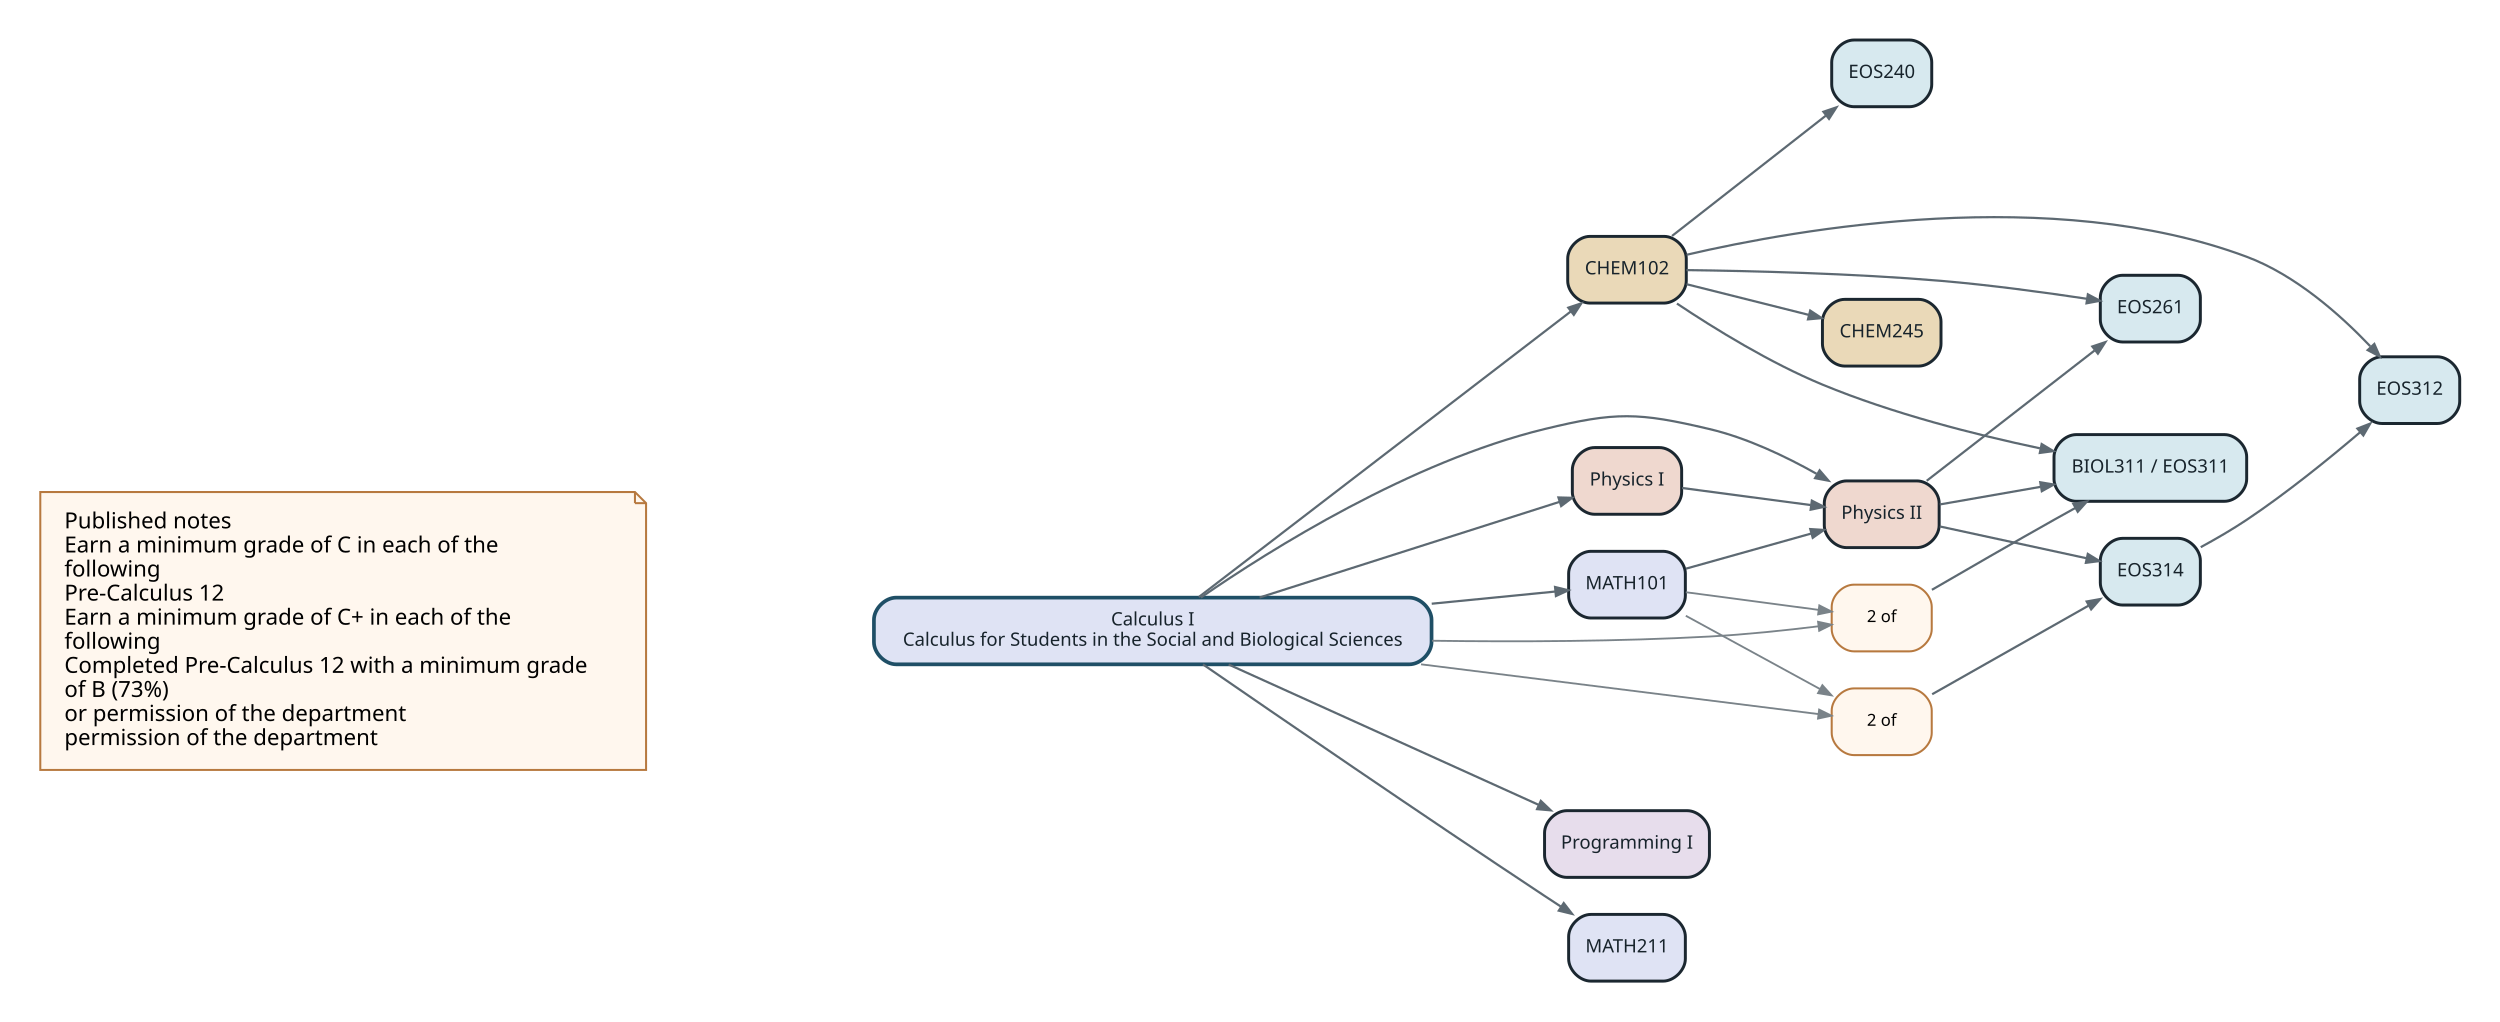
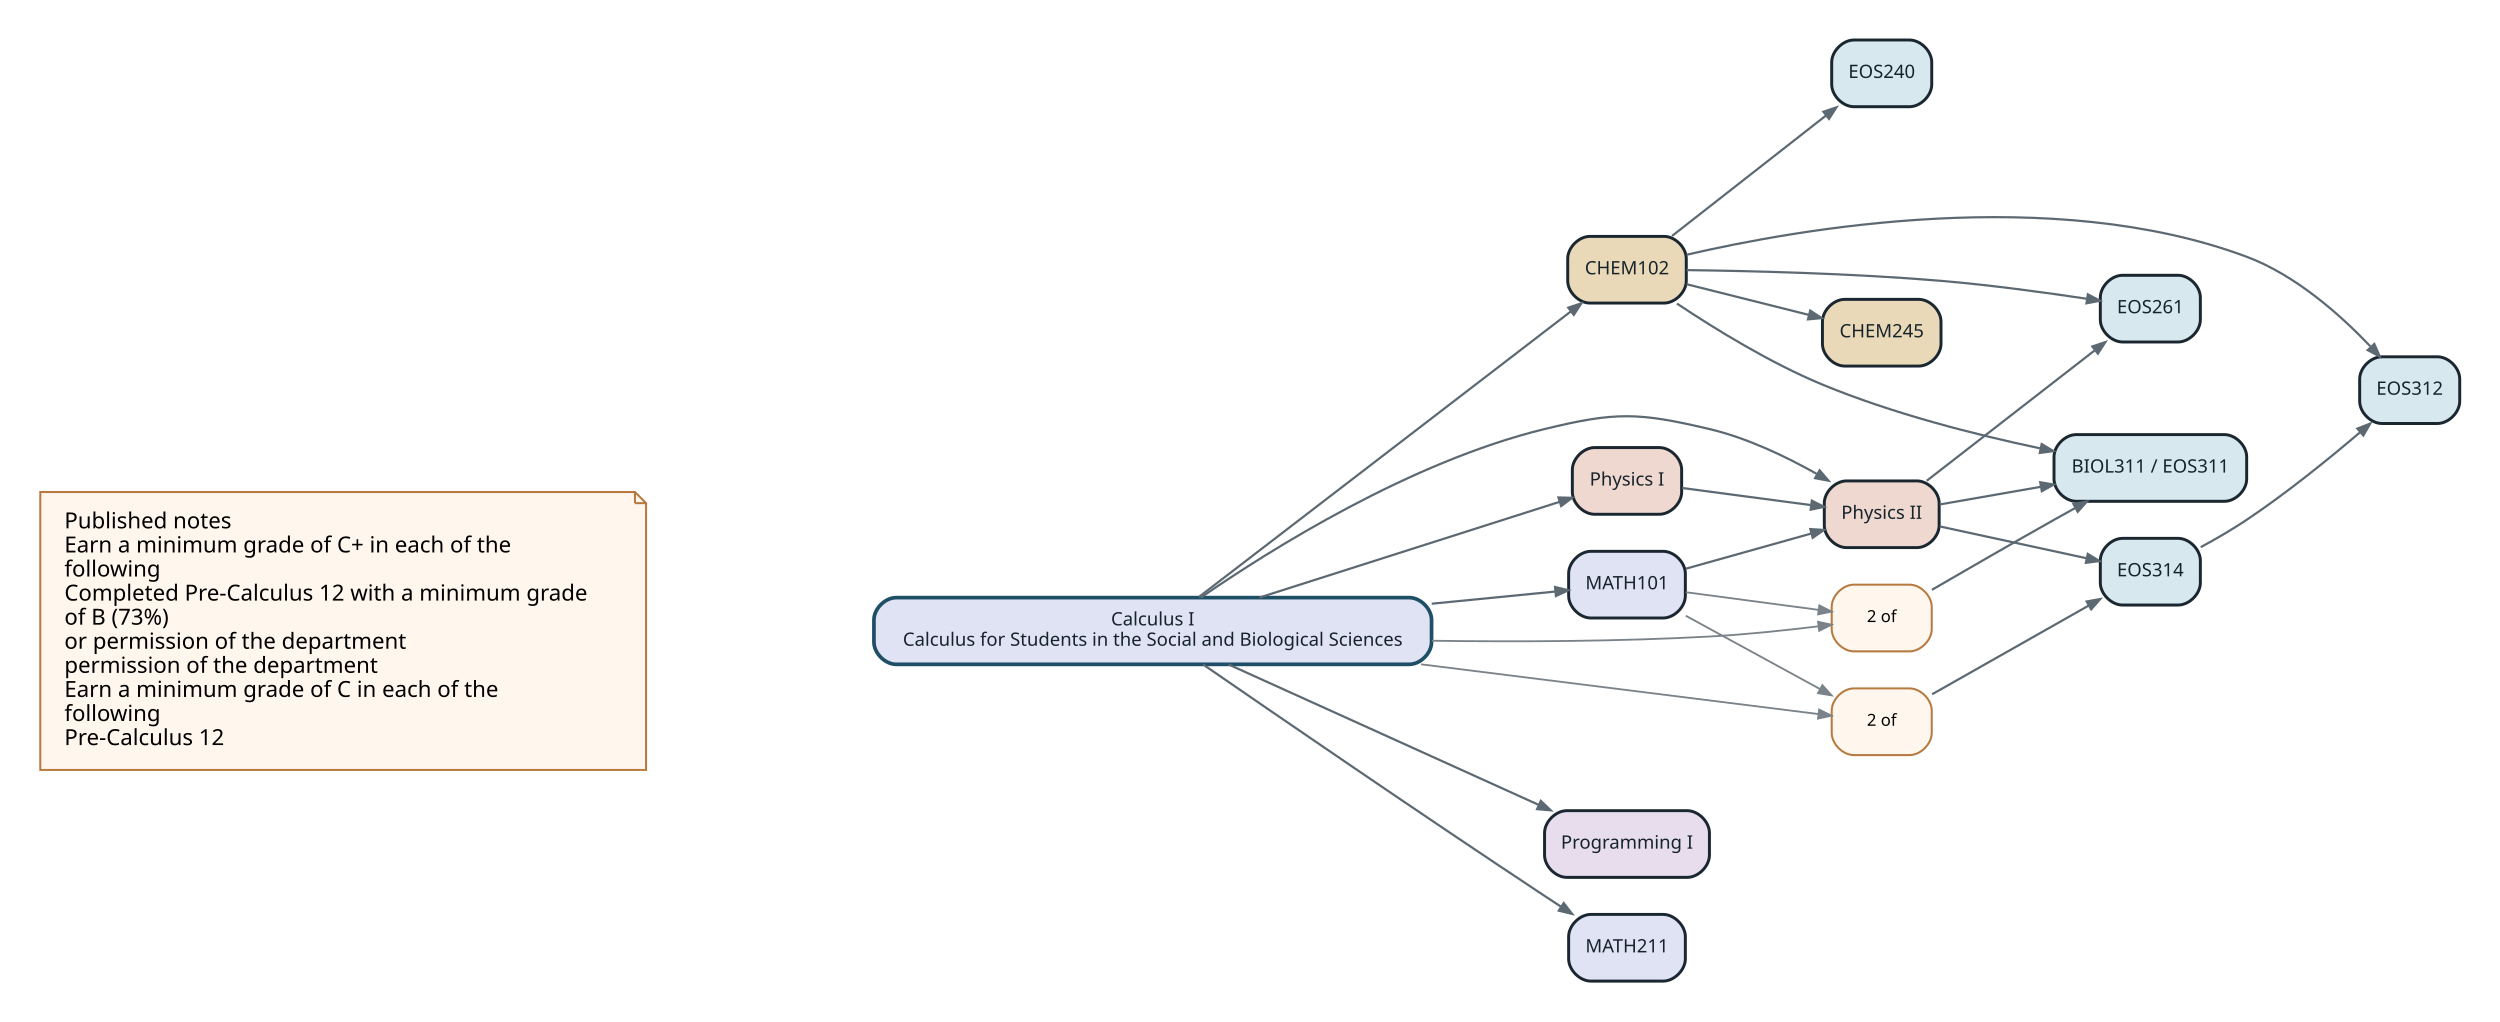
<svg xmlns="http://www.w3.org/2000/svg" xmlns:xlink="http://www.w3.org/1999/xlink" width="1349pt" height="551pt" viewBox="0.00 0.00 1349.20 551.20">
  <g id="graph0" class="graph" transform="scale(1 1) rotate(0) translate(21.6 529.6)">
    <g id="node1" class="node">
      <g id="a_node1">
        <a xlink:href="../../../courses/MATH102.html" xlink:title="Collapsed in simplified view: MATH100: Calculus I | MATH102: Calculus for Students in the Social and Biological Sciences | MATH109: Introduction to Calculus" target="_top">
          <path fill="#dfe3f4" stroke="#1f4f66" stroke-width="2" d="M739,-207C739,-207 462,-207 462,-207 456,-207 450,-201 450,-195 450,-195 450,-183 450,-183 450,-177 456,-171 462,-171 462,-171 739,-171 739,-171 745,-171 751,-177 751,-183 751,-183 751,-195 751,-195 751,-201 745,-207 739,-207" />
          <text text-anchor="middle" x="600.5" y="-192" font-family="Avenir Next" font-size="10.00" fill="#17232b">Calculus I</text>
          <text text-anchor="middle" x="600.5" y="-181" font-family="Avenir Next" font-size="10.00" fill="#17232b">Calculus for Students in the Social and Biological Sciences</text>
        </a>
      </g>
    </g>
    <g id="node2" class="node">
      <g id="a_node2">
        <a xlink:href="../../../courses/CHEM102.html" xlink:title="CHEM102: Chemical Reactivity Fundamentals with Environmental Applications" target="_top">
          <path fill="#ead9b8" stroke="#1b2730" stroke-width="1.6" d="M876.5,-402C876.5,-402 836.5,-402 836.5,-402 830.5,-402 824.5,-396 824.5,-390 824.5,-390 824.5,-378 824.5,-378 824.5,-372 830.5,-366 836.5,-366 836.5,-366 876.5,-366 876.5,-366 882.5,-366 888.5,-372 888.5,-378 888.5,-378 888.5,-390 888.5,-390 888.5,-396 882.5,-402 876.5,-402" />
          <text text-anchor="middle" x="856.5" y="-381.5" font-family="Avenir Next" font-size="10.00" fill="#17232b">CHEM102</text>
        </a>
      </g>
    </g>
    <g id="edge2" class="edge">
      <path fill="none" stroke="#5d6972" stroke-width="1.2" d="M625.4,-207.35C672.13,-243.22 775.48,-322.57 826.23,-361.53" />
      <polygon fill="#5d6972" stroke="#5d6972" stroke-width="1.2" points="824.81,-363.53 831.85,-365.85 827.79,-359.64 824.81,-363.53" />
    </g>
    <g id="node3" class="node">
      <g id="a_node3">
        <a xlink:href="../../../courses/CSC110.html" xlink:title="Collapsed in simplified view: CSC110: Fundamentals of Programming I | CSC111: Fundamentals of Programming with Engineering Applications" target="_top">
          <path fill="#e7ddec" stroke="#1b2730" stroke-width="1.6" d="M889,-92C889,-92 824,-92 824,-92 818,-92 812,-86 812,-80 812,-80 812,-68 812,-68 812,-62 818,-56 824,-56 824,-56 889,-56 889,-56 895,-56 901,-62 901,-68 901,-68 901,-80 901,-80 901,-86 895,-92 889,-92" />
          <text text-anchor="middle" x="856.5" y="-71.5" font-family="Avenir Next" font-size="10.00" fill="#17232b">Programming I</text>
        </a>
      </g>
    </g>
    <g id="edge4" class="edge">
      <path fill="none" stroke="#5d6972" stroke-width="1.2" d="M641.47,-170.9C686.83,-150.36 760.75,-116.9 808.75,-95.17" />
      <polygon fill="#5d6972" stroke="#5d6972" stroke-width="1.2" points="809.98,-97.3 815.35,-92.18 807.96,-92.83 809.98,-97.3" />
    </g>
    <g id="node4" class="node">
      <g id="a_node4">
        <a xlink:href="../../../courses/MATH101.html" xlink:title="MATH101: Calculus II" target="_top">
          <path fill="#dfe3f4" stroke="#1b2730" stroke-width="1.6" d="M876,-232C876,-232 837,-232 837,-232 831,-232 825,-226 825,-220 825,-220 825,-208 825,-208 825,-202 831,-196 837,-196 837,-196 876,-196 876,-196 882,-196 888,-202 888,-208 888,-208 888,-220 888,-220 888,-226 882,-232 876,-232" />
          <text text-anchor="middle" x="856.5" y="-211.5" font-family="Avenir Next" font-size="10.00" fill="#17232b">MATH101</text>
        </a>
      </g>
    </g>
    <g id="edge19" class="edge">
      <path fill="none" stroke="#5d6972" stroke-width="1.2" d="M751.09,-203.72C775.81,-206.16 799.35,-208.47 817.8,-210.29" />
      <polygon fill="#5d6972" stroke="#5d6972" stroke-width="1.2" points="817.66,-212.74 824.87,-210.98 818.14,-207.86 817.66,-212.74" />
    </g>
    <g id="node5" class="node">
      <g id="a_node5">
        <a xlink:href="../../../courses/MATH211.html" xlink:title="MATH211: Matrix Algebra I" target="_top">
          <path fill="#dfe3f4" stroke="#1b2730" stroke-width="1.6" d="M876,-36C876,-36 837,-36 837,-36 831,-36 825,-30 825,-24 825,-24 825,-12 825,-12 825,-6 831,0 837,0 837,0 876,0 876,0 882,0 888,-6 888,-12 888,-12 888,-24 888,-24 888,-30 882,-36 876,-36" />
          <text text-anchor="middle" x="856.5" y="-15.5" font-family="Avenir Next" font-size="10.00" fill="#17232b">MATH211</text>
        </a>
      </g>
    </g>
    <g id="edge20" class="edge">
      <path fill="none" stroke="#5d6972" stroke-width="1.2" d="M627.61,-170.96C667.26,-143.63 745.12,-90.23 812,-46 814.85,-44.12 817.81,-42.18 820.78,-40.24" />
      <polygon fill="#5d6972" stroke="#5d6972" stroke-width="1.2" points="822.35,-42.14 826.89,-36.27 819.68,-38.03 822.35,-42.14" />
    </g>
    <g id="node6" class="node">
      <g id="a_node6">
        <a xlink:href="../../../courses/PHYS102A.html" xlink:title="Collapsed in simplified view: PHYS102A: General Physics I | PHYS110: Introductory Physics I | PHYS120: Physics I" target="_top">
          <path fill="#efd8cf" stroke="#1b2730" stroke-width="1.6" d="M874,-288C874,-288 839,-288 839,-288 833,-288 827,-282 827,-276 827,-276 827,-264 827,-264 827,-258 833,-252 839,-252 839,-252 874,-252 874,-252 880,-252 886,-258 886,-264 886,-264 886,-276 886,-276 886,-282 880,-288 874,-288" />
          <text text-anchor="middle" x="856.5" y="-267.5" font-family="Avenir Next" font-size="10.00" fill="#17232b">Physics I</text>
        </a>
      </g>
    </g>
    <g id="edge21" class="edge">
      <path fill="none" stroke="#5d6972" stroke-width="1.2" d="M658.19,-207.08C707.77,-222.89 778.23,-245.36 820.16,-258.73" />
      <polygon fill="#5d6972" stroke="#5d6972" stroke-width="1.2" points="819.48,-261.08 826.89,-260.88 820.97,-256.42 819.48,-261.08" />
    </g>
    <g id="node9" class="node">
      <g id="a_node9">
        <a xlink:href="../../../courses/PHYS102B.html" xlink:title="Collapsed in simplified view: PHYS102B: General Physics II | PHYS111: Introductory Physics II | PHYS130: Physics II" target="_top">
          <path fill="#efd8cf" stroke="#1b2730" stroke-width="1.6" d="M1013,-270C1013,-270 975,-270 975,-270 969,-270 963,-264 963,-258 963,-258 963,-246 963,-246 963,-240 969,-234 975,-234 975,-234 1013,-234 1013,-234 1019,-234 1025,-240 1025,-246 1025,-246 1025,-258 1025,-258 1025,-264 1019,-270 1013,-270" />
          <text text-anchor="middle" x="994" y="-249.5" font-family="Avenir Next" font-size="10.00" fill="#17232b">Physics II</text>
        </a>
      </g>
    </g>
    <g id="edge23" class="edge">
      <path fill="none" stroke="#5d6972" stroke-width="1.2" d="M626.48,-207.05C664.37,-233.18 739.63,-280.37 812,-298 850.43,-307.36 862.5,-307.09 901,-298 921.25,-293.22 942.13,-283.26 958.87,-273.83" />
      <polygon fill="#5d6972" stroke="#5d6972" stroke-width="1.2" points="960.47,-275.73 965.3,-270.11 958.02,-271.49 960.47,-275.73" />
    </g>
    <g id="node15" class="node">
      <path fill="#fff7ee" stroke="#b7793f" stroke-width="1.1" d="M1009,-214C1009,-214 979,-214 979,-214 973,-214 967,-208 967,-202 967,-202 967,-190 967,-190 967,-184 973,-178 979,-178 979,-178 1009,-178 1009,-178 1015,-178 1021,-184 1021,-190 1021,-190 1021,-202 1021,-202 1021,-208 1015,-214 1009,-214" />
      <text text-anchor="middle" x="994" y="-193.8" font-family="Avenir Next" font-size="9.00">2 of</text>
    </g>
    <g id="edge8" class="edge">
      <path fill="none" stroke="#7a8389" d="M751.26,-183.73C799.13,-183.06 852.32,-183.36 901,-186 920.51,-187.06 942.25,-189.37 959.69,-191.5" />
      <polygon fill="#7a8389" stroke="#7a8389" points="959.64,-193.96 966.89,-192.4 960.25,-189.1 959.64,-193.96" />
    </g>
    <g id="node16" class="node">
      <path fill="#fff7ee" stroke="#b7793f" stroke-width="1.1" d="M1009,-158C1009,-158 979,-158 979,-158 973,-158 967,-152 967,-146 967,-146 967,-134 967,-134 967,-128 973,-122 979,-122 979,-122 1009,-122 1009,-122 1015,-122 1021,-128 1021,-134 1021,-134 1021,-146 1021,-146 1021,-152 1015,-158 1009,-158" />
      <text text-anchor="middle" x="994" y="-137.8" font-family="Avenir Next" font-size="9.00">2 of</text>
    </g>
    <g id="edge15" class="edge">
      <path fill="none" stroke="#7a8389" d="M745.33,-171C822.98,-161.28 912.37,-150.09 959.64,-144.17" />
      <polygon fill="#7a8389" stroke="#7a8389" points="960.22,-146.57 966.86,-143.27 959.61,-141.71 960.22,-146.57" />
    </g>
    <g id="node7" class="node">
      <g id="a_node7">
        <a xlink:href="../../../courses/CHEM245.html" xlink:title="CHEM245: Introduction to Thermodynamics" target="_top">
          <path fill="#ead9b8" stroke="#1b2730" stroke-width="1.6" d="M1014,-368C1014,-368 974,-368 974,-368 968,-368 962,-362 962,-356 962,-356 962,-344 962,-344 962,-338 968,-332 974,-332 974,-332 1014,-332 1014,-332 1020,-332 1026,-338 1026,-344 1026,-344 1026,-356 1026,-356 1026,-362 1020,-368 1014,-368" />
          <text text-anchor="middle" x="994" y="-347.5" font-family="Avenir Next" font-size="10.00" fill="#17232b">CHEM245</text>
        </a>
      </g>
    </g>
    <g id="edge3" class="edge">
      <path fill="none" stroke="#5d6972" stroke-width="1.2" d="M888.59,-376.2C908.24,-371.27 933.79,-364.86 954.69,-359.61" />
      <polygon fill="#5d6972" stroke="#5d6972" stroke-width="1.2" points="955.4,-361.96 961.59,-357.88 954.2,-357.21 955.4,-361.96" />
    </g>
    <g id="node8" class="node">
      <g id="a_node8">
        <a xlink:href="../../../courses/EOS240.html" xlink:title="EOS240: Geochemistry" target="_top">
          <path fill="#d7e9ef" stroke="#1b2730" stroke-width="1.6" d="M1009,-508C1009,-508 979,-508 979,-508 973,-508 967,-502 967,-496 967,-496 967,-484 967,-484 967,-478 973,-472 979,-472 979,-472 1009,-472 1009,-472 1015,-472 1021,-478 1021,-484 1021,-484 1021,-496 1021,-496 1021,-502 1015,-508 1009,-508" />
          <text text-anchor="middle" x="994" y="-487.5" font-family="Avenir Next" font-size="10.00" fill="#17232b">EOS240</text>
        </a>
      </g>
    </g>
    <g id="edge5" class="edge">
      <path fill="none" stroke="#5d6972" stroke-width="1.2" d="M880.79,-402.22C903.77,-420.2 938.96,-447.73 963.8,-467.15" />
      <polygon fill="#5d6972" stroke="#5d6972" stroke-width="1.2" points="962.53,-469.28 969.56,-471.66 965.55,-465.42 962.53,-469.28" />
    </g>
    <g id="node10" class="node">
      <g id="a_node10">
        <a xlink:href="../../../courses/EOS261.html" xlink:title="EOS261: The Climate System" target="_top">
          <path fill="#d7e9ef" stroke="#1b2730" stroke-width="1.6" d="M1154,-381C1154,-381 1124,-381 1124,-381 1118,-381 1112,-375 1112,-369 1112,-369 1112,-357 1112,-357 1112,-351 1118,-345 1124,-345 1124,-345 1154,-345 1154,-345 1160,-345 1166,-351 1166,-357 1166,-357 1166,-369 1166,-369 1166,-375 1160,-381 1154,-381" />
          <text text-anchor="middle" x="1139" y="-360.5" font-family="Avenir Next" font-size="10.00" fill="#17232b">EOS261</text>
        </a>
      </g>
    </g>
    <g id="edge6" class="edge">
      <path fill="none" stroke="#5d6972" stroke-width="1.2" d="M888.61,-383.8C922.47,-383.37 978.16,-382.05 1026,-378 1052.64,-375.75 1082.65,-371.64 1104.89,-368.3" />
      <polygon fill="#5d6972" stroke="#5d6972" stroke-width="1.2" points="1105.28,-370.72 1111.83,-367.24 1104.54,-365.87 1105.28,-370.72" />
    </g>
    <g id="node11" class="node">
      <g id="a_node11">
        <a xlink:href="../../../courses/EOS311.html" xlink:title="Equivalent or cross-listed: BIOL311: Biological Oceanography | EOS311: Biological Oceanography" target="_top">
          <path fill="#d7e9ef" stroke="#1b2730" stroke-width="1.6" d="M1179,-295C1179,-295 1099,-295 1099,-295 1093,-295 1087,-289 1087,-283 1087,-283 1087,-271 1087,-271 1087,-265 1093,-259 1099,-259 1099,-259 1179,-259 1179,-259 1185,-259 1191,-265 1191,-271 1191,-271 1191,-283 1191,-283 1191,-289 1185,-295 1179,-295" />
          <text text-anchor="middle" x="1139" y="-274.5" font-family="Avenir Next" font-size="10.00" fill="#17232b">BIOL311 / EOS311</text>
        </a>
      </g>
    </g>
    <g id="edge10" class="edge">
      <path fill="none" stroke="#5d6972" stroke-width="1.2" d="M883.46,-365.74C903.97,-352.05 933.74,-333.71 962,-322 999.81,-306.33 1044.51,-294.98 1079.4,-287.6" />
      <polygon fill="#5d6972" stroke="#5d6972" stroke-width="1.2" points="1080.34,-289.91 1086.69,-286.09 1079.34,-285.11 1080.34,-289.91" />
    </g>
    <g id="node13" class="node">
      <g id="a_node13">
        <a xlink:href="../../../courses/EOS312.html" xlink:title="EOS312: Introductory Chemical Oceanography" target="_top">
          <path fill="#d7e9ef" stroke="#1b2730" stroke-width="1.6" d="M1294,-337C1294,-337 1264,-337 1264,-337 1258,-337 1252,-331 1252,-325 1252,-325 1252,-313 1252,-313 1252,-307 1258,-301 1264,-301 1264,-301 1294,-301 1294,-301 1300,-301 1306,-307 1306,-313 1306,-313 1306,-325 1306,-325 1306,-331 1300,-337 1294,-337" />
          <text text-anchor="middle" x="1279" y="-316.5" font-family="Avenir Next" font-size="10.00" fill="#17232b">EOS312</text>
        </a>
      </g>
    </g>
    <g id="edge14" class="edge">
      <path fill="none" stroke="#5d6972" stroke-width="1.2" d="M888.66,-392.07C949.21,-406.16 1086.04,-430.24 1191,-391 1217.4,-381.13 1241.58,-359.64 1257.71,-342.7" />
      <polygon fill="#5d6972" stroke="#5d6972" stroke-width="1.2" points="1259.9,-343.94 1262.87,-337.15 1256.31,-340.61 1259.9,-343.94" />
    </g>
    <g id="edge24" class="edge">
      <path fill="none" stroke="#5d6972" stroke-width="1.2" d="M888.25,-222.62C908.31,-228.25 934.62,-235.63 955.85,-241.58" />
      <polygon fill="#5d6972" stroke="#5d6972" stroke-width="1.2" points="955.44,-244.01 962.84,-243.54 956.76,-239.29 955.44,-244.01" />
    </g>
    <g id="edge9" class="edge">
      <path fill="none" stroke="#7a8389" d="M888.25,-209.92C909.57,-207.08 937.96,-203.31 959.8,-200.41" />
      <polygon fill="#7a8389" stroke="#7a8389" points="960.32,-202.81 966.93,-199.46 959.67,-197.96 960.32,-202.81" />
    </g>
    <g id="edge16" class="edge">
      <path fill="none" stroke="#7a8389" d="M888.25,-197.21C909.85,-185.41 938.7,-169.66 960.65,-157.67" />
      <polygon fill="#7a8389" stroke="#7a8389" points="961.97,-159.74 966.93,-154.24 959.62,-155.44 961.97,-159.74" />
    </g>
    <g id="edge22" class="edge">
      <path fill="none" stroke="#5d6972" stroke-width="1.2" d="M886.24,-266.18C906.48,-263.49 933.76,-259.87 955.69,-256.96" />
      <polygon fill="#5d6972" stroke="#5d6972" stroke-width="1.2" points="956.28,-259.35 962.9,-256 955.63,-254.49 956.28,-259.35" />
    </g>
    <g id="edge7" class="edge">
      <path fill="none" stroke="#5d6972" stroke-width="1.2" d="M1018.29,-270.08C1043.02,-289.27 1082.13,-319.63 1108.87,-340.39" />
      <polygon fill="#5d6972" stroke="#5d6972" stroke-width="1.2" points="1107.68,-342.57 1114.72,-344.93 1110.69,-338.7 1107.68,-342.57" />
    </g>
    <g id="edge12" class="edge">
      <path fill="none" stroke="#5d6972" stroke-width="1.2" d="M1025.33,-257.3C1041.1,-260.06 1060.94,-263.53 1079.56,-266.78" />
      <polygon fill="#5d6972" stroke="#5d6972" stroke-width="1.2" points="1079.57,-269.27 1086.89,-268.06 1080.42,-264.45 1079.57,-269.27" />
    </g>
    <g id="node12" class="node">
      <g id="a_node12">
        <a xlink:href="../../../courses/EOS314.html" xlink:title="EOS314: Descriptive Physical Oceanography" target="_top">
          <path fill="#d7e9ef" stroke="#1b2730" stroke-width="1.6" d="M1154,-239C1154,-239 1124,-239 1124,-239 1118,-239 1112,-233 1112,-227 1112,-227 1112,-215 1112,-215 1112,-209 1118,-203 1124,-203 1124,-203 1154,-203 1154,-203 1160,-203 1166,-209 1166,-215 1166,-215 1166,-227 1166,-227 1166,-233 1160,-239 1154,-239" />
          <text text-anchor="middle" x="1139" y="-218.5" font-family="Avenir Next" font-size="10.00" fill="#17232b">EOS314</text>
        </a>
      </g>
    </g>
    <g id="edge18" class="edge">
      <path fill="none" stroke="#5d6972" stroke-width="1.2" d="M1025.33,-245.43C1048.61,-240.38 1080.72,-233.42 1104.71,-228.22" />
      <polygon fill="#5d6972" stroke="#5d6972" stroke-width="1.2" points="1105.24,-230.61 1111.56,-226.73 1104.2,-225.82 1105.24,-230.61" />
    </g>
    <g id="edge13" class="edge">
      <path fill="none" stroke="#5d6972" stroke-width="1.2" d="M1166.2,-234.24C1174.33,-238.65 1183.19,-243.78 1191,-249 1212.57,-263.43 1235.37,-281.91 1252.22,-296.26" />
      <polygon fill="#5d6972" stroke="#5d6972" stroke-width="1.2" points="1250.78,-298.26 1257.69,-300.96 1253.97,-294.54 1250.78,-298.26" />
    </g>
    <g id="node14" class="node">
      <polygon fill="#fff7ee" stroke="#b7793f" stroke-width="1.1" points="321,-264 0,-264 0,-114 327,-114 327,-258 321,-264" />
      <polyline fill="none" stroke="#b7793f" stroke-width="1.1" points="321,-264 321,-258 " />
      <polyline fill="none" stroke="#b7793f" stroke-width="1.1" points="327,-258 321,-258 " />
      <text text-anchor="start" x="13" y="-244.4" font-family="Avenir Next" font-size="12.00">Published notes</text>
-       <text text-anchor="start" x="13" y="-231.4" font-family="Avenir Next" font-size="12.00">Earn a minimum grade of C in each of the</text>
+       <text text-anchor="start" x="13" y="-231.4" font-family="Avenir Next" font-size="12.00">Earn a minimum grade of C+ in each of the</text>
      <text text-anchor="start" x="13" y="-218.4" font-family="Avenir Next" font-size="12.00">following</text>
-       <text text-anchor="start" x="13" y="-205.4" font-family="Avenir Next" font-size="12.00">Pre-Calculus 12</text>
-       <text text-anchor="start" x="13" y="-192.4" font-family="Avenir Next" font-size="12.00">Earn a minimum grade of C+ in each of the</text>
-       <text text-anchor="start" x="13" y="-179.4" font-family="Avenir Next" font-size="12.00">following</text>
-       <text text-anchor="start" x="13" y="-166.4" font-family="Avenir Next" font-size="12.00">Completed Pre-Calculus 12 with a minimum grade</text>
-       <text text-anchor="start" x="13" y="-153.4" font-family="Avenir Next" font-size="12.00">of B (73%)</text>
-       <text text-anchor="start" x="13" y="-140.4" font-family="Avenir Next" font-size="12.00">or permission of the department</text>
-       <text text-anchor="start" x="13" y="-127.4" font-family="Avenir Next" font-size="12.00">permission of the department</text>
+       <text text-anchor="start" x="13" y="-205.4" font-family="Avenir Next" font-size="12.00">Completed Pre-Calculus 12 with a minimum grade</text>
+       <text text-anchor="start" x="13" y="-192.4" font-family="Avenir Next" font-size="12.00">of B (73%)</text>
+       <text text-anchor="start" x="13" y="-179.4" font-family="Avenir Next" font-size="12.00">or permission of the department</text>
+       <text text-anchor="start" x="13" y="-166.4" font-family="Avenir Next" font-size="12.00">permission of the department</text>
+       <text text-anchor="start" x="13" y="-153.4" font-family="Avenir Next" font-size="12.00">Earn a minimum grade of C in each of the</text>
+       <text text-anchor="start" x="13" y="-140.4" font-family="Avenir Next" font-size="12.00">following</text>
+       <text text-anchor="start" x="13" y="-127.4" font-family="Avenir Next" font-size="12.00">Pre-Calculus 12</text>
    </g>
    <g id="edge11" class="edge">
      <path fill="none" stroke="#5d6972" stroke-width="1.2" d="M1021.09,-211.22C1039.46,-221.89 1064.67,-236.44 1087,-249 1090.76,-251.11 1094.68,-253.3 1098.6,-255.47" />
      <polygon fill="#5d6972" stroke="#5d6972" stroke-width="1.2" points="1097.44,-257.63 1104.75,-258.87 1099.81,-253.34 1097.44,-257.63" />
    </g>
    <g id="edge17" class="edge">
      <path fill="none" stroke="#5d6972" stroke-width="1.2" d="M1021.23,-154.86C1045.01,-168.33 1080.16,-188.24 1105.67,-202.69" />
      <polygon fill="#5d6972" stroke="#5d6972" stroke-width="1.2" points="1104.64,-204.92 1111.94,-206.24 1107.05,-200.66 1104.64,-204.92" />
    </g>
  </g>
</svg>
